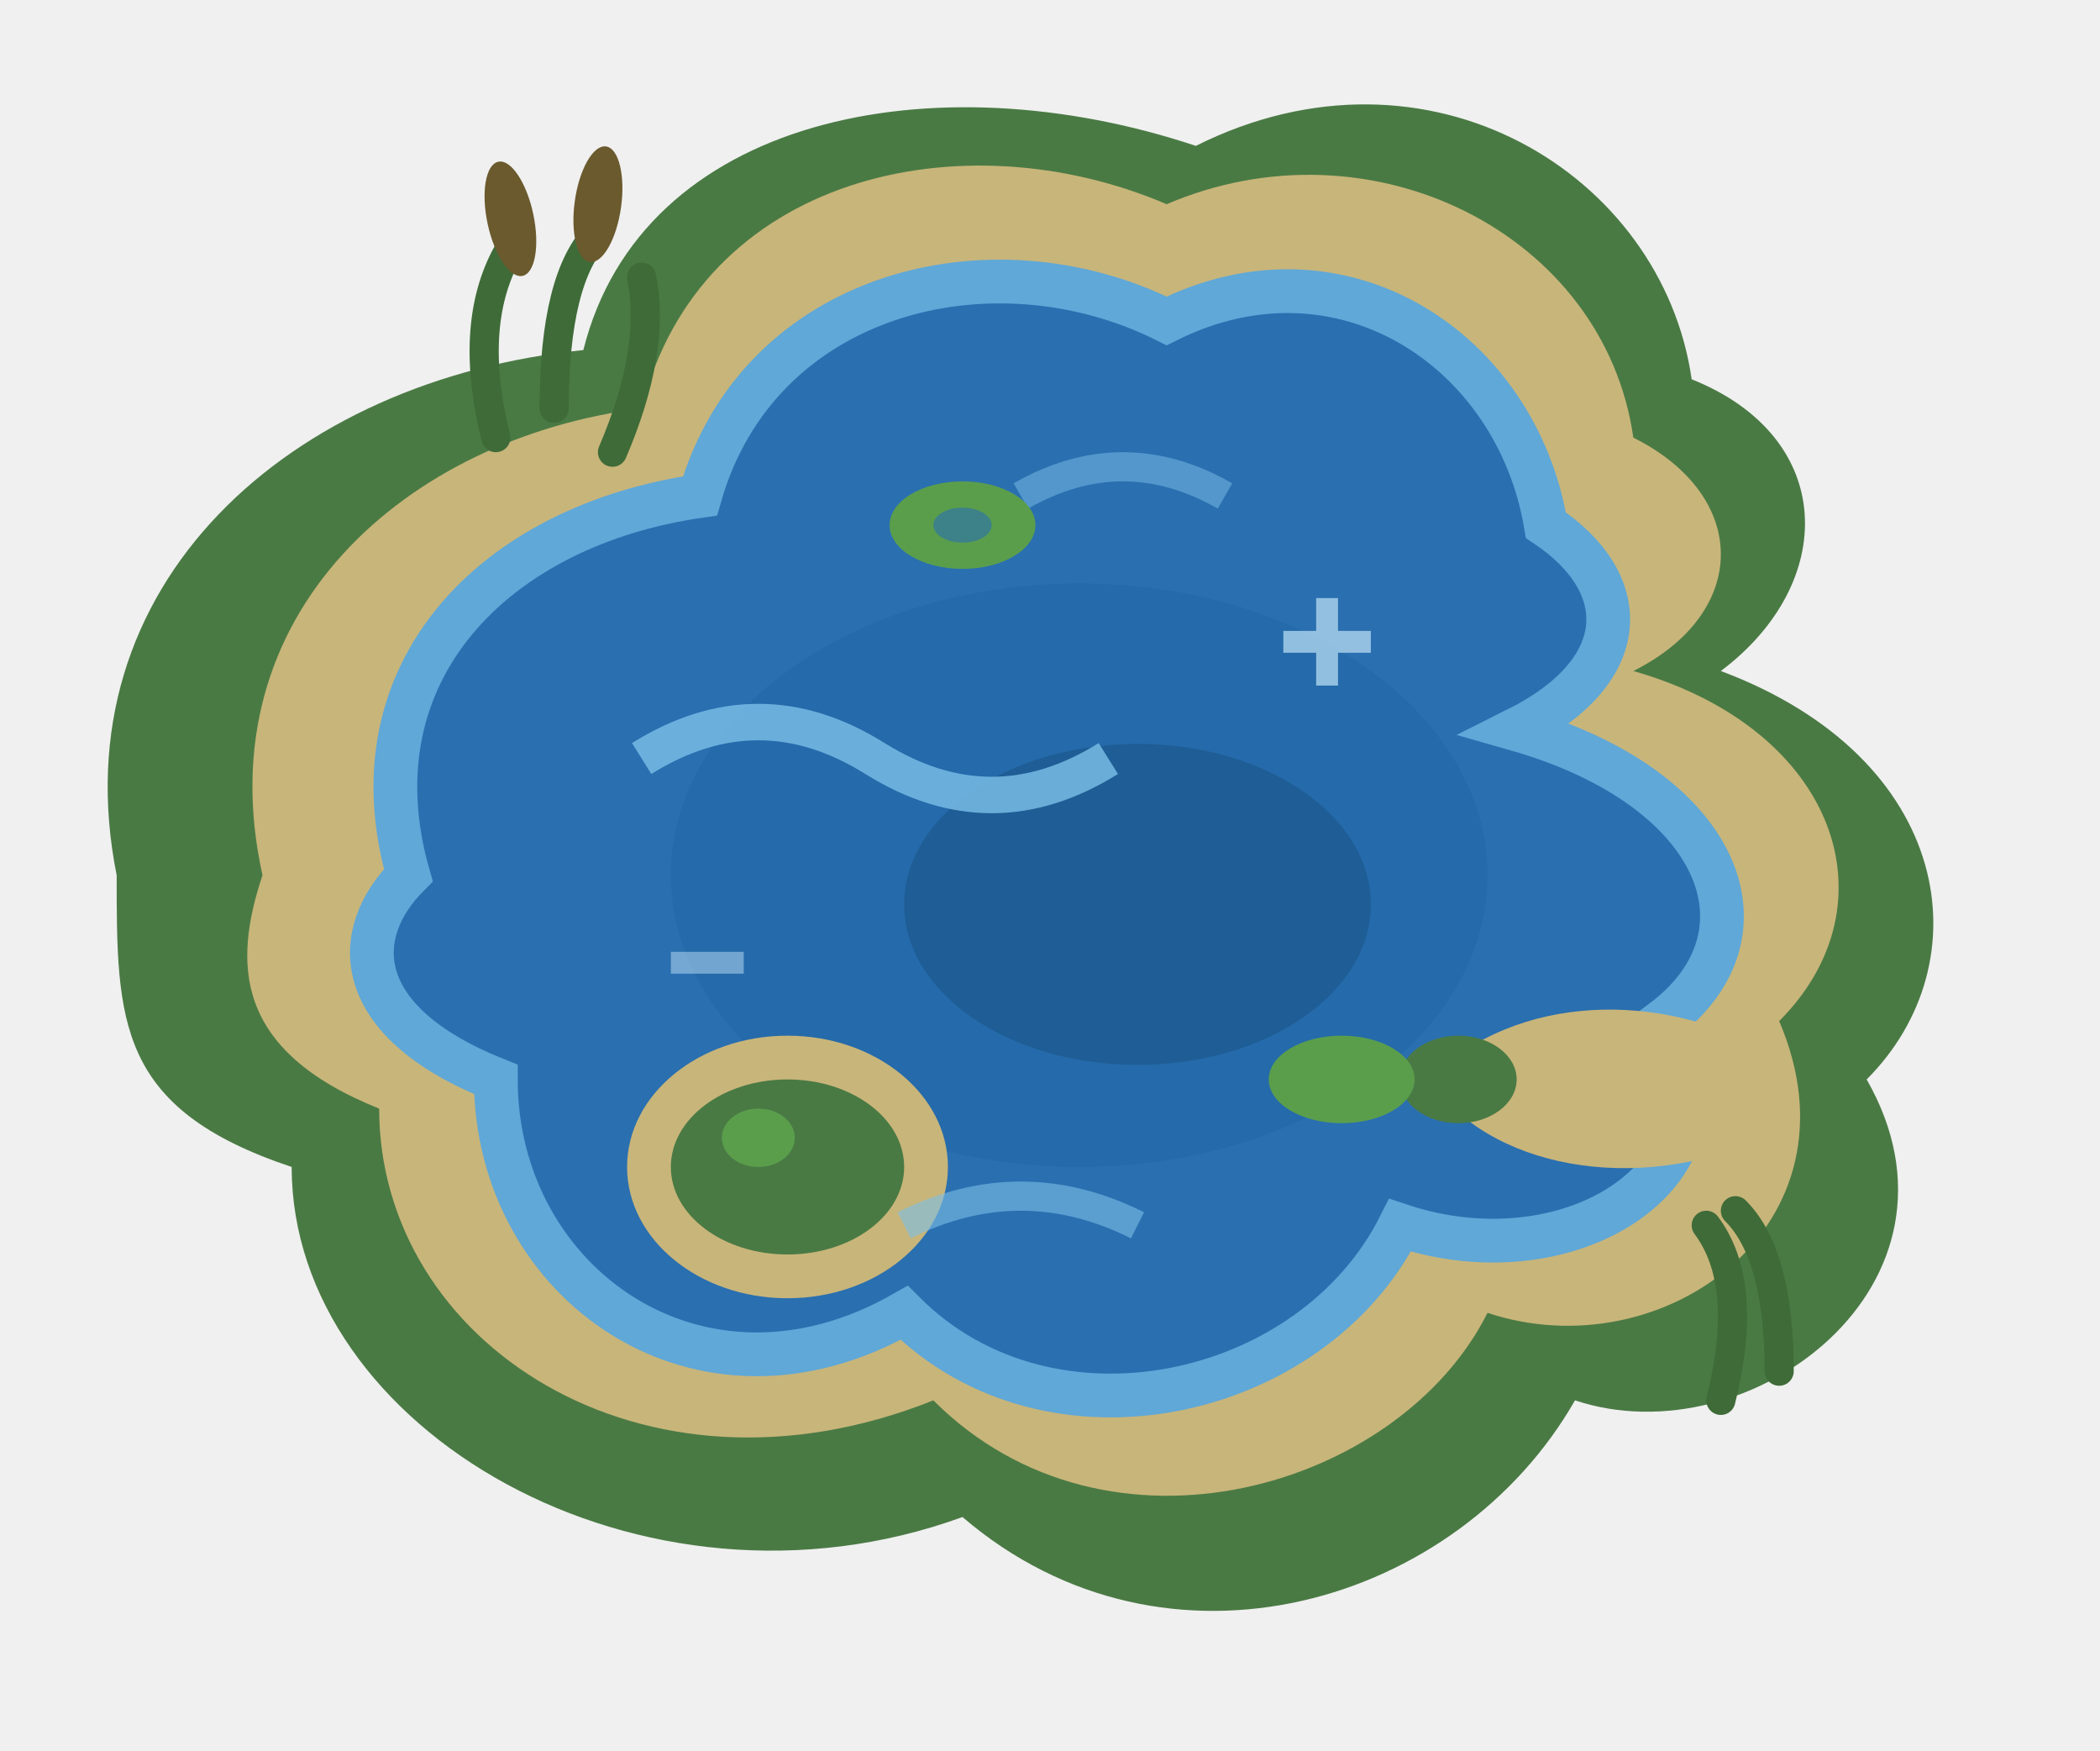
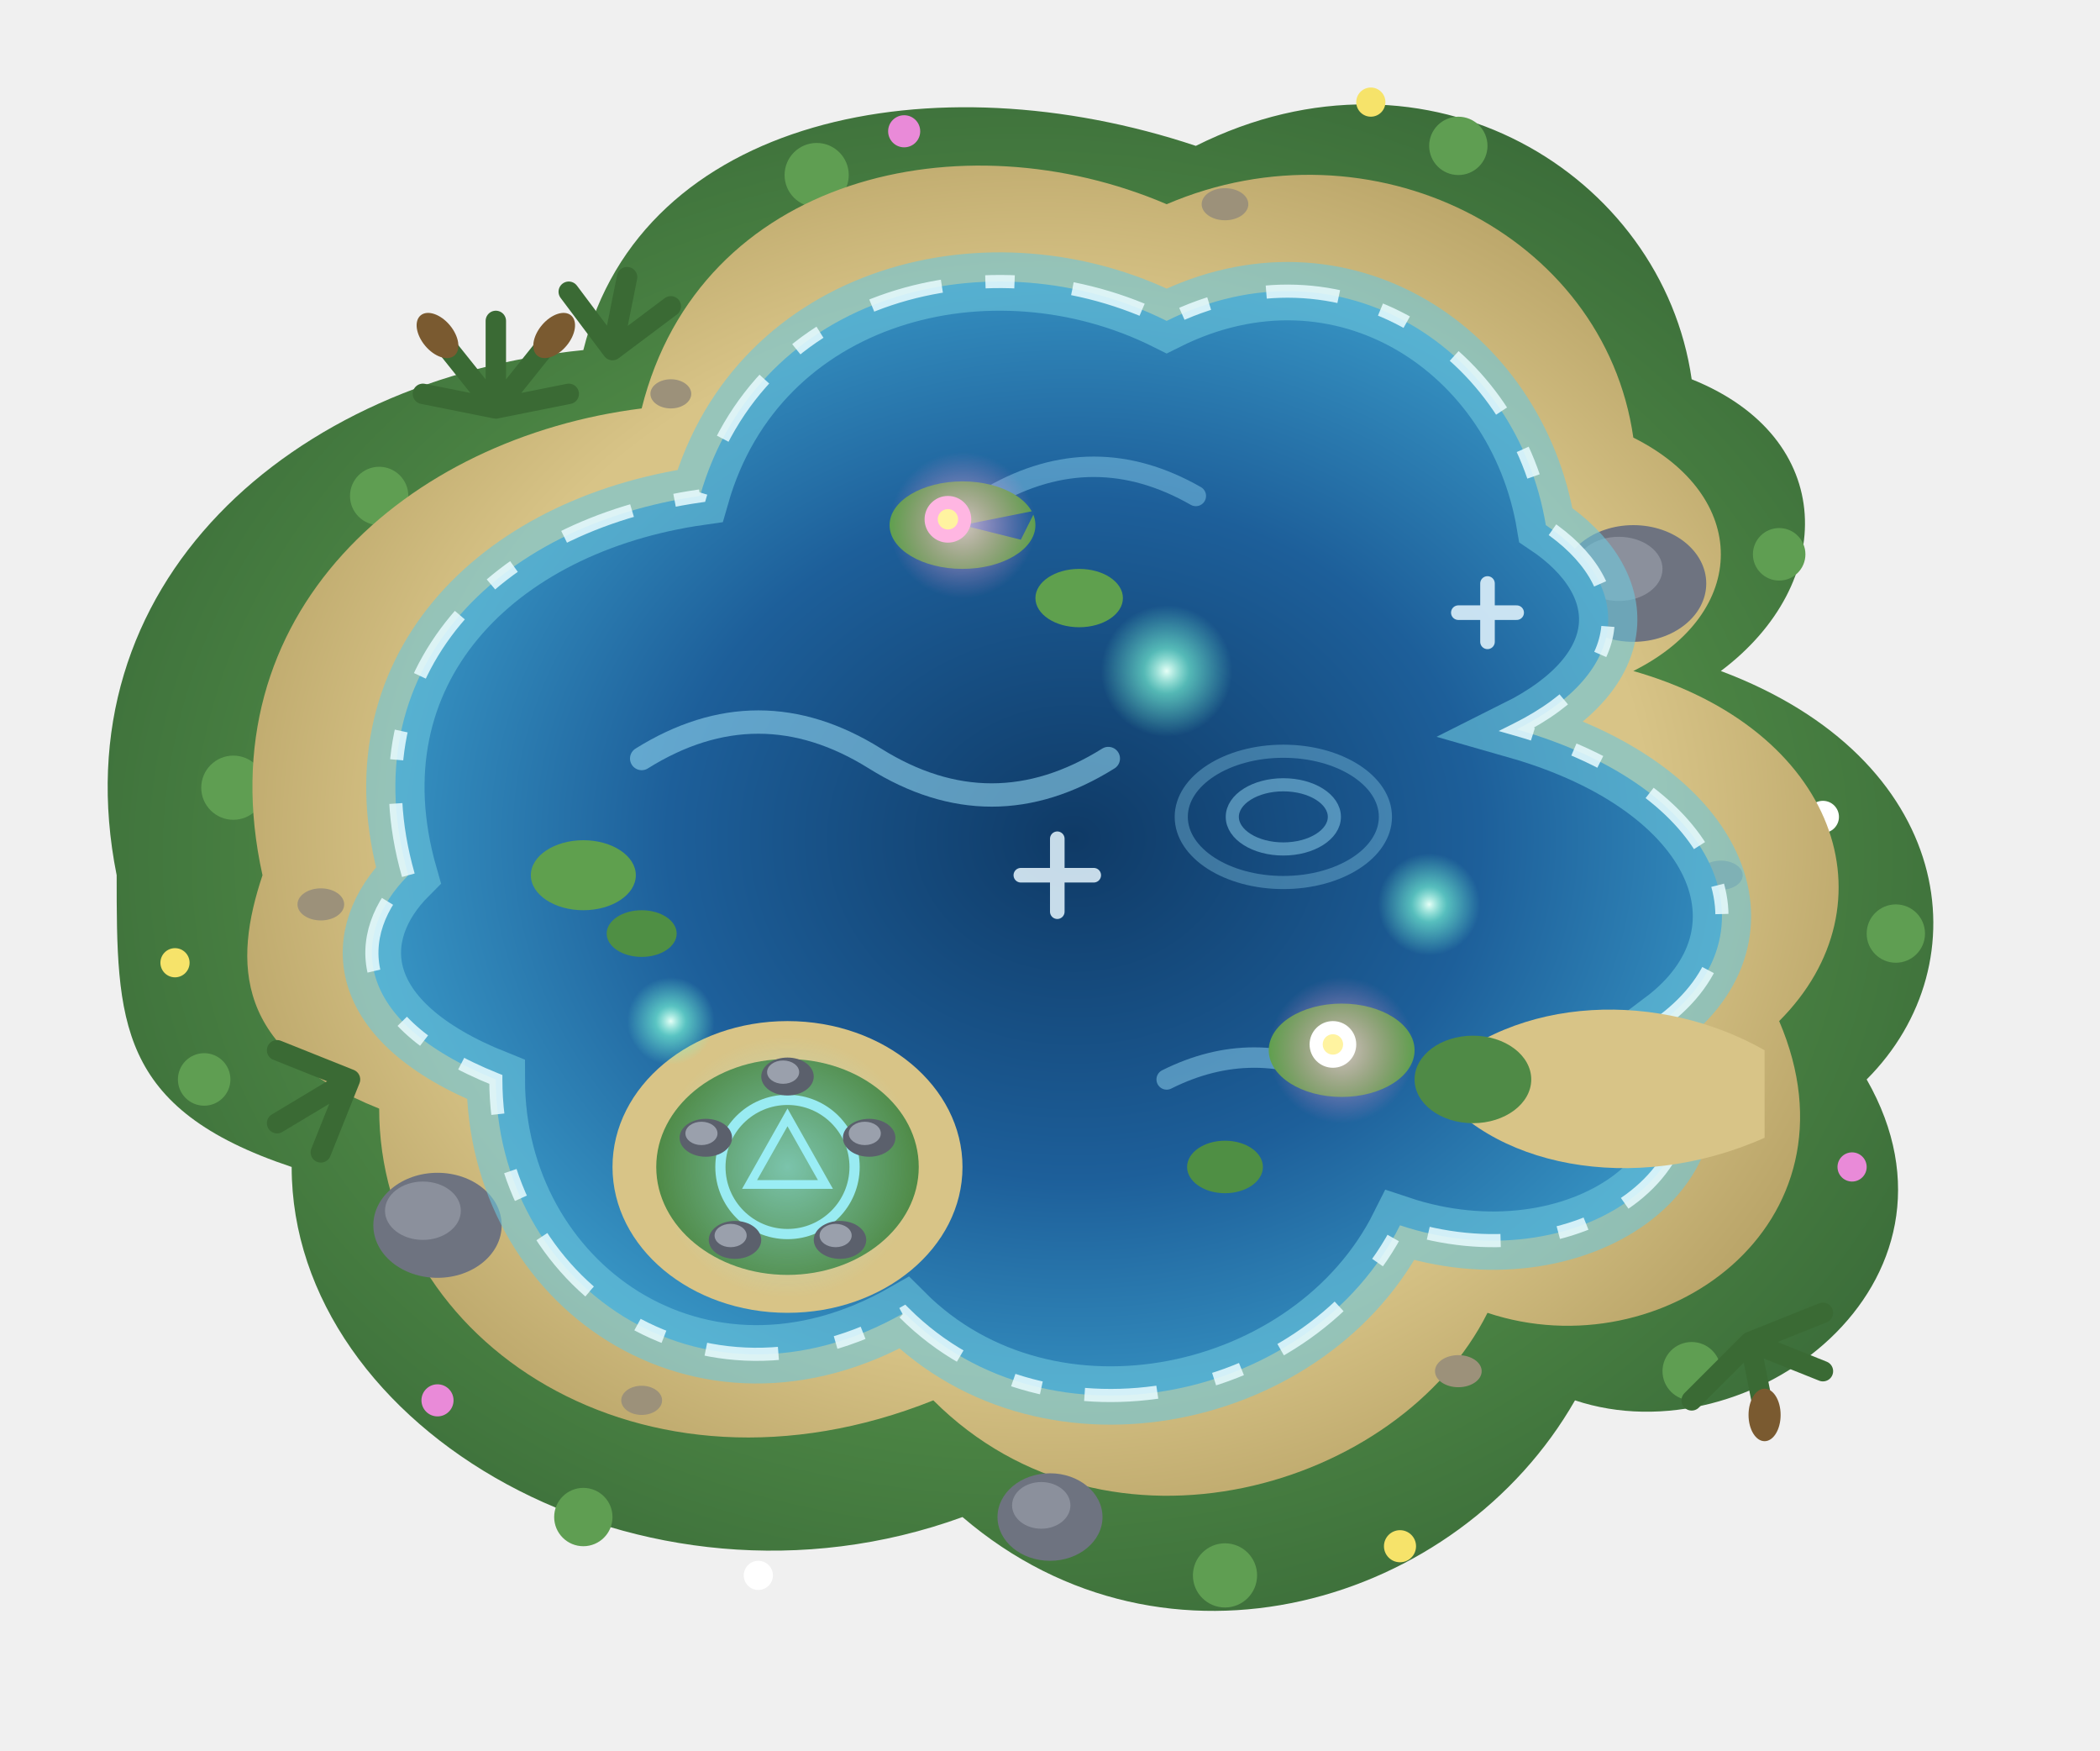
<svg xmlns="http://www.w3.org/2000/svg" width="144" height="120" viewBox="0 0 144 120">
-   <path d="M 8 60 C 4 40, 20 26, 40 24 C 44 8, 64 4, 82 10 C 98 2, 114 12, 116 26 C 126 30, 126 40, 118 46 C 134 52, 136 66, 128 74 C 136 88, 120 100, 108 96 C 100 110, 80 116, 66 104 C 44 112, 20 98, 20 80 C 8 76, 8 70, 8 60 Z" fill="#4a7a44" />
-   <path d="M 18 60 C 14 42, 28 30, 44 28 C 48 12, 66 8, 80 14 C 94 8, 110 16, 112 30 C 120 34, 120 42, 112 46 C 126 50, 130 62, 122 70 C 128 84, 114 94, 102 90 C 96 102, 76 108, 64 96 C 44 104, 26 92, 26 76 C 16 72, 16 66, 18 60 Z" fill="#c8b57a" />
-   <path d="M 28 60 C 24 46, 34 36, 48 34 C 52 20, 68 16, 80 22 C 92 16, 104 24, 106 36 C 112 40, 112 46, 104 50 C 118 54, 122 64, 114 70 C 120 80, 108 88, 96 84 C 90 96, 72 100, 62 90 C 48 98, 34 88, 34 74 C 24 70, 24 64, 28 60 Z" fill="#2a6fb0" />
-   <path d="M 28 60 C 24 46, 34 36, 48 34 C 52 20, 68 16, 80 22 C 92 16, 104 24, 106 36 C 112 40, 112 46, 104 50 C 118 54, 122 64, 114 70 C 120 80, 108 88, 96 84 C 90 96, 72 100, 62 90 C 48 98, 34 88, 34 74 C 24 70, 24 64, 28 60 Z" fill="none" stroke="#5fa8d8" stroke-width="3" />
-   <ellipse cx="74" cy="60" rx="28" ry="20" fill="#2166a5" opacity="0.55" />
-   <ellipse cx="78" cy="62" rx="16" ry="11" fill="#1a568b" opacity="0.65" />
-   <ellipse cx="54" cy="80" rx="11" ry="9" fill="#c8b57a" />
-   <ellipse cx="54" cy="80" rx="8" ry="6" fill="#4a7a44" />
-   <ellipse cx="52" cy="78" rx="2.5" ry="2" fill="#5a9e4c" />
-   <path d="M 121 78 C 112 82, 102 80, 98 74 C 104 68, 114 68, 121 72 Z" fill="#c8b57a" />
-   <ellipse cx="100" cy="74" rx="4" ry="3" fill="#4a7a44" />
-   <path d="M 44 52 q8 -5 16 0 q8 5 16 0" fill="none" stroke="#7cc0e8" stroke-width="2.5" opacity="0.8" />
-   <path d="M 62 84 q8 -4 16 0" fill="none" stroke="#7cc0e8" stroke-width="2" opacity="0.6" />
-   <path d="M 70 34 q7 -4 14 0" fill="none" stroke="#7cc0e8" stroke-width="2" opacity="0.5" />
-   <path d="M 88 44 h6 M 91 41 v6" stroke="#bfe2f5" stroke-width="1.5" opacity="0.7" />
-   <path d="M 46 66 h5" stroke="#bfe2f5" stroke-width="1.5" opacity="0.5" />
-   <ellipse cx="66" cy="36" rx="5" ry="3" fill="#5a9e4c" />
-   <ellipse cx="66" cy="36" rx="2" ry="1.2" fill="#2a6fb0" opacity="0.6" />
-   <ellipse cx="92" cy="74" rx="5" ry="3" fill="#5a9e4c" />
-   <g stroke="#3f6b38" stroke-width="2" fill="none" stroke-linecap="round">
-     <path d="M 34 30 q-2 -8 1 -13" />
-     <path d="M 38 28 q0 -9 3 -12" />
-     <path d="M 42 31 q3 -7 2 -12" />
+   <defs>
+     <radialGradient id="deep" cx="0.52" cy="0.5" r="0.55">
+       <stop offset="0" stop-color="#0f3a66" />
+       <stop offset="0.55" stop-color="#1d5f9a" />
+       <stop offset="1" stop-color="#3a9ac8" />
+     </radialGradient>
+     <radialGradient id="grass" cx="0.5" cy="0.5" r="0.55">
+       <stop offset="0.6" stop-color="#4f8a46" />
+       <stop offset="1" stop-color="#3c6e3a" />
+     </radialGradient>
+     <radialGradient id="sand" cx="0.5" cy="0.5" r="0.55">
+       <stop offset="0.7" stop-color="#d8c487" />
+       <stop offset="1" stop-color="#b9a468" />
+     </radialGradient>
+     <radialGradient id="wisp" cx="0.5" cy="0.5" r="0.5">
+       <stop offset="0" stop-color="#e6fff7" stop-opacity="1" />
+       <stop offset="0.35" stop-color="#7dffd8" stop-opacity="0.6" />
+       <stop offset="1" stop-color="#7dffd8" stop-opacity="0" />
+     </radialGradient>
+     <radialGradient id="rune" cx="0.5" cy="0.5" r="0.5">
+       <stop offset="0" stop-color="#9ff3ff" stop-opacity="0.55" />
+       <stop offset="1" stop-color="#9ff3ff" stop-opacity="0" />
+     </radialGradient>
+     <radialGradient id="lotus" cx="0.5" cy="0.5" r="0.5">
+       <stop offset="0" stop-color="#ffd6f0" stop-opacity="0.7" />
+       <stop offset="1" stop-color="#ff8ad0" stop-opacity="0" />
+     </radialGradient>
+   </defs>
+   <path d="M 8 60 C 4 40, 20 26, 40 24 C 44 8, 64 4, 82 10 C 98 2, 114 12, 116 26 C 126 30, 126 40, 118 46 C 134 52, 136 66, 128 74 C 136 88, 120 100, 108 96 C 100 110, 80 116, 66 104 C 44 112, 20 98, 20 80 C 8 76, 8 70, 8 60 Z" fill="url(#grass)" />
+   <g fill="#5f9e52">
+     <circle cx="16" cy="54" r="2.2" />
+     <circle cx="26" cy="34" r="2" />
+     <circle cx="56" cy="12" r="2.2" />
+     <circle cx="100" cy="10" r="2" />
+     <circle cx="122" cy="38" r="1.8" />
+     <circle cx="130" cy="64" r="2" />
+     <circle cx="116" cy="94" r="2" />
+     <circle cx="84" cy="108" r="2.2" />
+     <circle cx="40" cy="104" r="2" />
+     <circle cx="14" cy="74" r="1.8" />
  </g>
-   <ellipse cx="35" cy="15" rx="1.6" ry="4" fill="#6b5a2e" transform="rotate(-12 35 15)" />
-   <ellipse cx="41" cy="14" rx="1.6" ry="4" fill="#6b5a2e" transform="rotate(8 41 14)" />
-   <g stroke="#3f6b38" stroke-width="2" fill="none" stroke-linecap="round">
-     <path d="M 118 96 q2 -8 -1 -12" />
-     <path d="M 122 94 q0 -8 -3 -11" />
+   <g>
+     <circle cx="20" cy="46" r="1.1" fill="#f6e36a" />
+     <circle cx="23" cy="50" r="1" fill="#ffffff" />
+     <circle cx="62" cy="9" r="1.1" fill="#e98ad8" />
+     <circle cx="94" cy="7" r="1" fill="#f6e36a" />
+     <circle cx="125" cy="56" r="1.1" fill="#ffffff" />
+     <circle cx="127" cy="80" r="1" fill="#e98ad8" />
+     <circle cx="96" cy="106" r="1.1" fill="#f6e36a" />
+     <circle cx="52" cy="108" r="1" fill="#ffffff" />
+     <circle cx="30" cy="96" r="1.1" fill="#e98ad8" />
+     <circle cx="12" cy="66" r="1" fill="#f6e36a" />
+   </g>
+   <path d="M 18 60 C 14 42, 28 30, 44 28 C 48 12, 66 8, 80 14 C 94 8, 110 16, 112 30 C 120 34, 120 42, 112 46 C 126 50, 130 62, 122 70 C 128 84, 114 94, 102 90 C 96 102, 76 108, 64 96 C 44 104, 26 92, 26 76 C 16 72, 16 66, 18 60 Z" fill="url(#sand)" />
+   <g fill="#9c917a">
+     <ellipse cx="22" cy="62" rx="1.6" ry="1.1" />
+     <ellipse cx="46" cy="27" rx="1.4" ry="1" />
+     <ellipse cx="84" cy="14" rx="1.6" ry="1.1" />
+     <ellipse cx="118" cy="60" rx="1.5" ry="1" />
+     <ellipse cx="100" cy="94" rx="1.6" ry="1.1" />
+     <ellipse cx="44" cy="96" rx="1.4" ry="1" />
+   </g>
+   <g>
+     <ellipse cx="112" cy="40" rx="5" ry="4" fill="#6e7380" />
+     <ellipse cx="111" cy="39" rx="3" ry="2.2" fill="#8b909c" />
+     <ellipse cx="30" cy="84" rx="4.4" ry="3.6" fill="#6e7380" />
+     <ellipse cx="29" cy="83" rx="2.6" ry="2" fill="#8b909c" />
+     <ellipse cx="72" cy="104" rx="3.6" ry="3" fill="#6e7380" />
+     <ellipse cx="71.4" cy="103.2" rx="2" ry="1.6" fill="#8b909c" />
+   </g>
+   <path d="M 28 60 C 24 46, 34 36, 48 34 C 52 20, 68 16, 80 22 C 92 16, 104 24, 106 36 C 112 40, 112 46, 104 50 C 118 54, 122 64, 114 70 C 120 80, 108 88, 96 84 C 90 96, 72 100, 62 90 C 48 98, 34 88, 34 74 C 24 70, 24 64, 28 60 Z" fill="url(#deep)" />
+   <path d="M 28 60 C 24 46, 34 36, 48 34 C 52 20, 68 16, 80 22 C 92 16, 104 24, 106 36 C 112 40, 112 46, 104 50 C 118 54, 122 64, 114 70 C 120 80, 108 88, 96 84 C 90 96, 72 100, 62 90 C 48 98, 34 88, 34 74 C 24 70, 24 64, 28 60 Z" fill="none" stroke="#6cc6dc" stroke-width="4" opacity="0.6" />
+   <path d="M 28 60 C 24 46, 34 36, 48 34 C 52 20, 68 16, 80 22 C 92 16, 104 24, 106 36 C 112 40, 112 46, 104 50 C 118 54, 122 64, 114 70 C 120 80, 108 88, 96 84 C 90 96, 72 100, 62 90 C 48 98, 34 88, 34 74 C 24 70, 24 64, 28 60 Z" fill="none" stroke="#e9fbff" stroke-width="0.9" stroke-dasharray="5 3 2 4" opacity="0.85" />
+   <g fill="none" stroke="#8fd3ef" stroke-linecap="round">
+     <path d="M 44 52 q8 -5 16 0 q8 5 16 0" stroke-width="1.6" opacity="0.6" />
+     <path d="M 80 74 q6 -3 12 0" stroke-width="1.4" opacity="0.5" />
+     <path d="M 68 34 q7 -4 14 0" stroke-width="1.4" opacity="0.45" />
+     <ellipse cx="88" cy="56" rx="7" ry="4.5" stroke-width="0.9" opacity="0.35" />
+     <ellipse cx="88" cy="56" rx="3.5" ry="2.2" stroke-width="0.9" opacity="0.5" />
+   </g>
+   <ellipse cx="54" cy="80" rx="12" ry="10" fill="#d8c487" />
+   <ellipse cx="54" cy="80" rx="9" ry="7.4" fill="#4f8a46" />
+   <circle cx="54" cy="80" r="9" fill="url(#rune)" />
+   <circle cx="54" cy="80" r="4.6" fill="none" stroke="#9ff3ff" stroke-width="0.7" opacity="0.9" />
+   <path d="M54 76.6 l2.6 4.6 h-5.2 z" fill="none" stroke="#9ff3ff" stroke-width="0.6" opacity="0.9" />
+   <g>
+     <ellipse cx="54" cy="73.8" rx="1.8" ry="1.3" fill="#5b606c" />
+     <ellipse cx="53.7" cy="73.5" rx="1.1" ry="0.8" fill="#9aa0ac" />
+     <ellipse cx="59.6" cy="78" rx="1.8" ry="1.3" fill="#5b606c" />
+     <ellipse cx="59.3" cy="77.7" rx="1.1" ry="0.8" fill="#9aa0ac" />
+     <ellipse cx="57.6" cy="85" rx="1.8" ry="1.3" fill="#5b606c" />
+     <ellipse cx="57.3" cy="84.7" rx="1.1" ry="0.8" fill="#9aa0ac" />
+     <ellipse cx="50.4" cy="85" rx="1.8" ry="1.3" fill="#5b606c" />
+     <ellipse cx="50.1" cy="84.7" rx="1.1" ry="0.8" fill="#9aa0ac" />
+     <ellipse cx="48.4" cy="78" rx="1.8" ry="1.3" fill="#5b606c" />
+     <ellipse cx="48.1" cy="77.7" rx="1.1" ry="0.8" fill="#9aa0ac" />
+   </g>
+   <path d="M 121 78 C 112 82, 102 80, 98 74 C 104 68, 114 68, 121 72 Z" fill="#d8c487" />
+   <ellipse cx="101" cy="74" rx="4" ry="3" fill="#4f8a46" />
+   <g>
+     <path d="M66 36 m-5 0 a5 3 0 1 0 10 0 a5 3 0 1 0 -10 0 z" fill="#5fa04e" />
+     <path d="M66 36 l5 -1 l-1 2 z" fill="#1d5f9a" />
+     <circle cx="66" cy="36" r="5" fill="url(#lotus)" />
+     <circle cx="65" cy="35.6" r="1.6" fill="#ffb6e2" />
+     <circle cx="65" cy="35.6" r="0.7" fill="#fff3a0" />
+     <ellipse cx="74" cy="41" rx="3" ry="2" fill="#5fa04e" />
+     <ellipse cx="92" cy="72" rx="5" ry="3.2" fill="#5fa04e" />
+     <circle cx="92" cy="72" r="5" fill="url(#lotus)" />
+     <circle cx="91.4" cy="71.6" r="1.6" fill="#ffffff" />
+     <circle cx="91.4" cy="71.6" r="0.7" fill="#fff3a0" />
+     <ellipse cx="84" cy="80" rx="2.6" ry="1.8" fill="#4f8f44" />
+     <ellipse cx="40" cy="60" rx="3.6" ry="2.4" fill="#5fa04e" />
+     <ellipse cx="44" cy="64" rx="2.4" ry="1.6" fill="#4f8f44" />
+   </g>
+   <g stroke="#3a6a34" stroke-width="1.4" stroke-linecap="round">
+     <path d="M34 28 l-4 -5 M34 28 l0 -6 M34 28 l4 -5 M34 28 l-5 -1 M34 28 l5 -1" />
+     <path d="M42 24 l-3 -4 M42 24 l1 -5 M42 24 l4 -3" />
+     <path d="M120 92 l-4 4 M120 92 l1 5 M120 92 l5 2 M120 92 l5 -2" />
+     <path d="M24 74 l-5 -2 M24 74 l-5 3 M24 74 l-2 5" />
+   </g>
+   <g fill="#7a5a30">
+     <ellipse cx="30" cy="23" rx="1.1" ry="1.8" transform="rotate(-40 30 23)" />
+     <ellipse cx="38" cy="23" rx="1.1" ry="1.8" transform="rotate(40 38 23)" />
+     <ellipse cx="121" cy="97" rx="1.1" ry="1.8" />
+   </g>
+   <circle cx="80" cy="46" r="4.5" fill="url(#wisp)" />
+   <circle cx="98" cy="62" r="3.5" fill="url(#wisp)" />
+   <circle cx="46" cy="70" r="3" fill="url(#wisp)" />
+   <g stroke="#e6f7ff" stroke-width="1" stroke-linecap="round" opacity="0.85">
+     <path d="M70 60 h5 M72.5 57.5 v5" />
+     <path d="M100 42 h4 M102 40 v4" />
  </g>
</svg>
